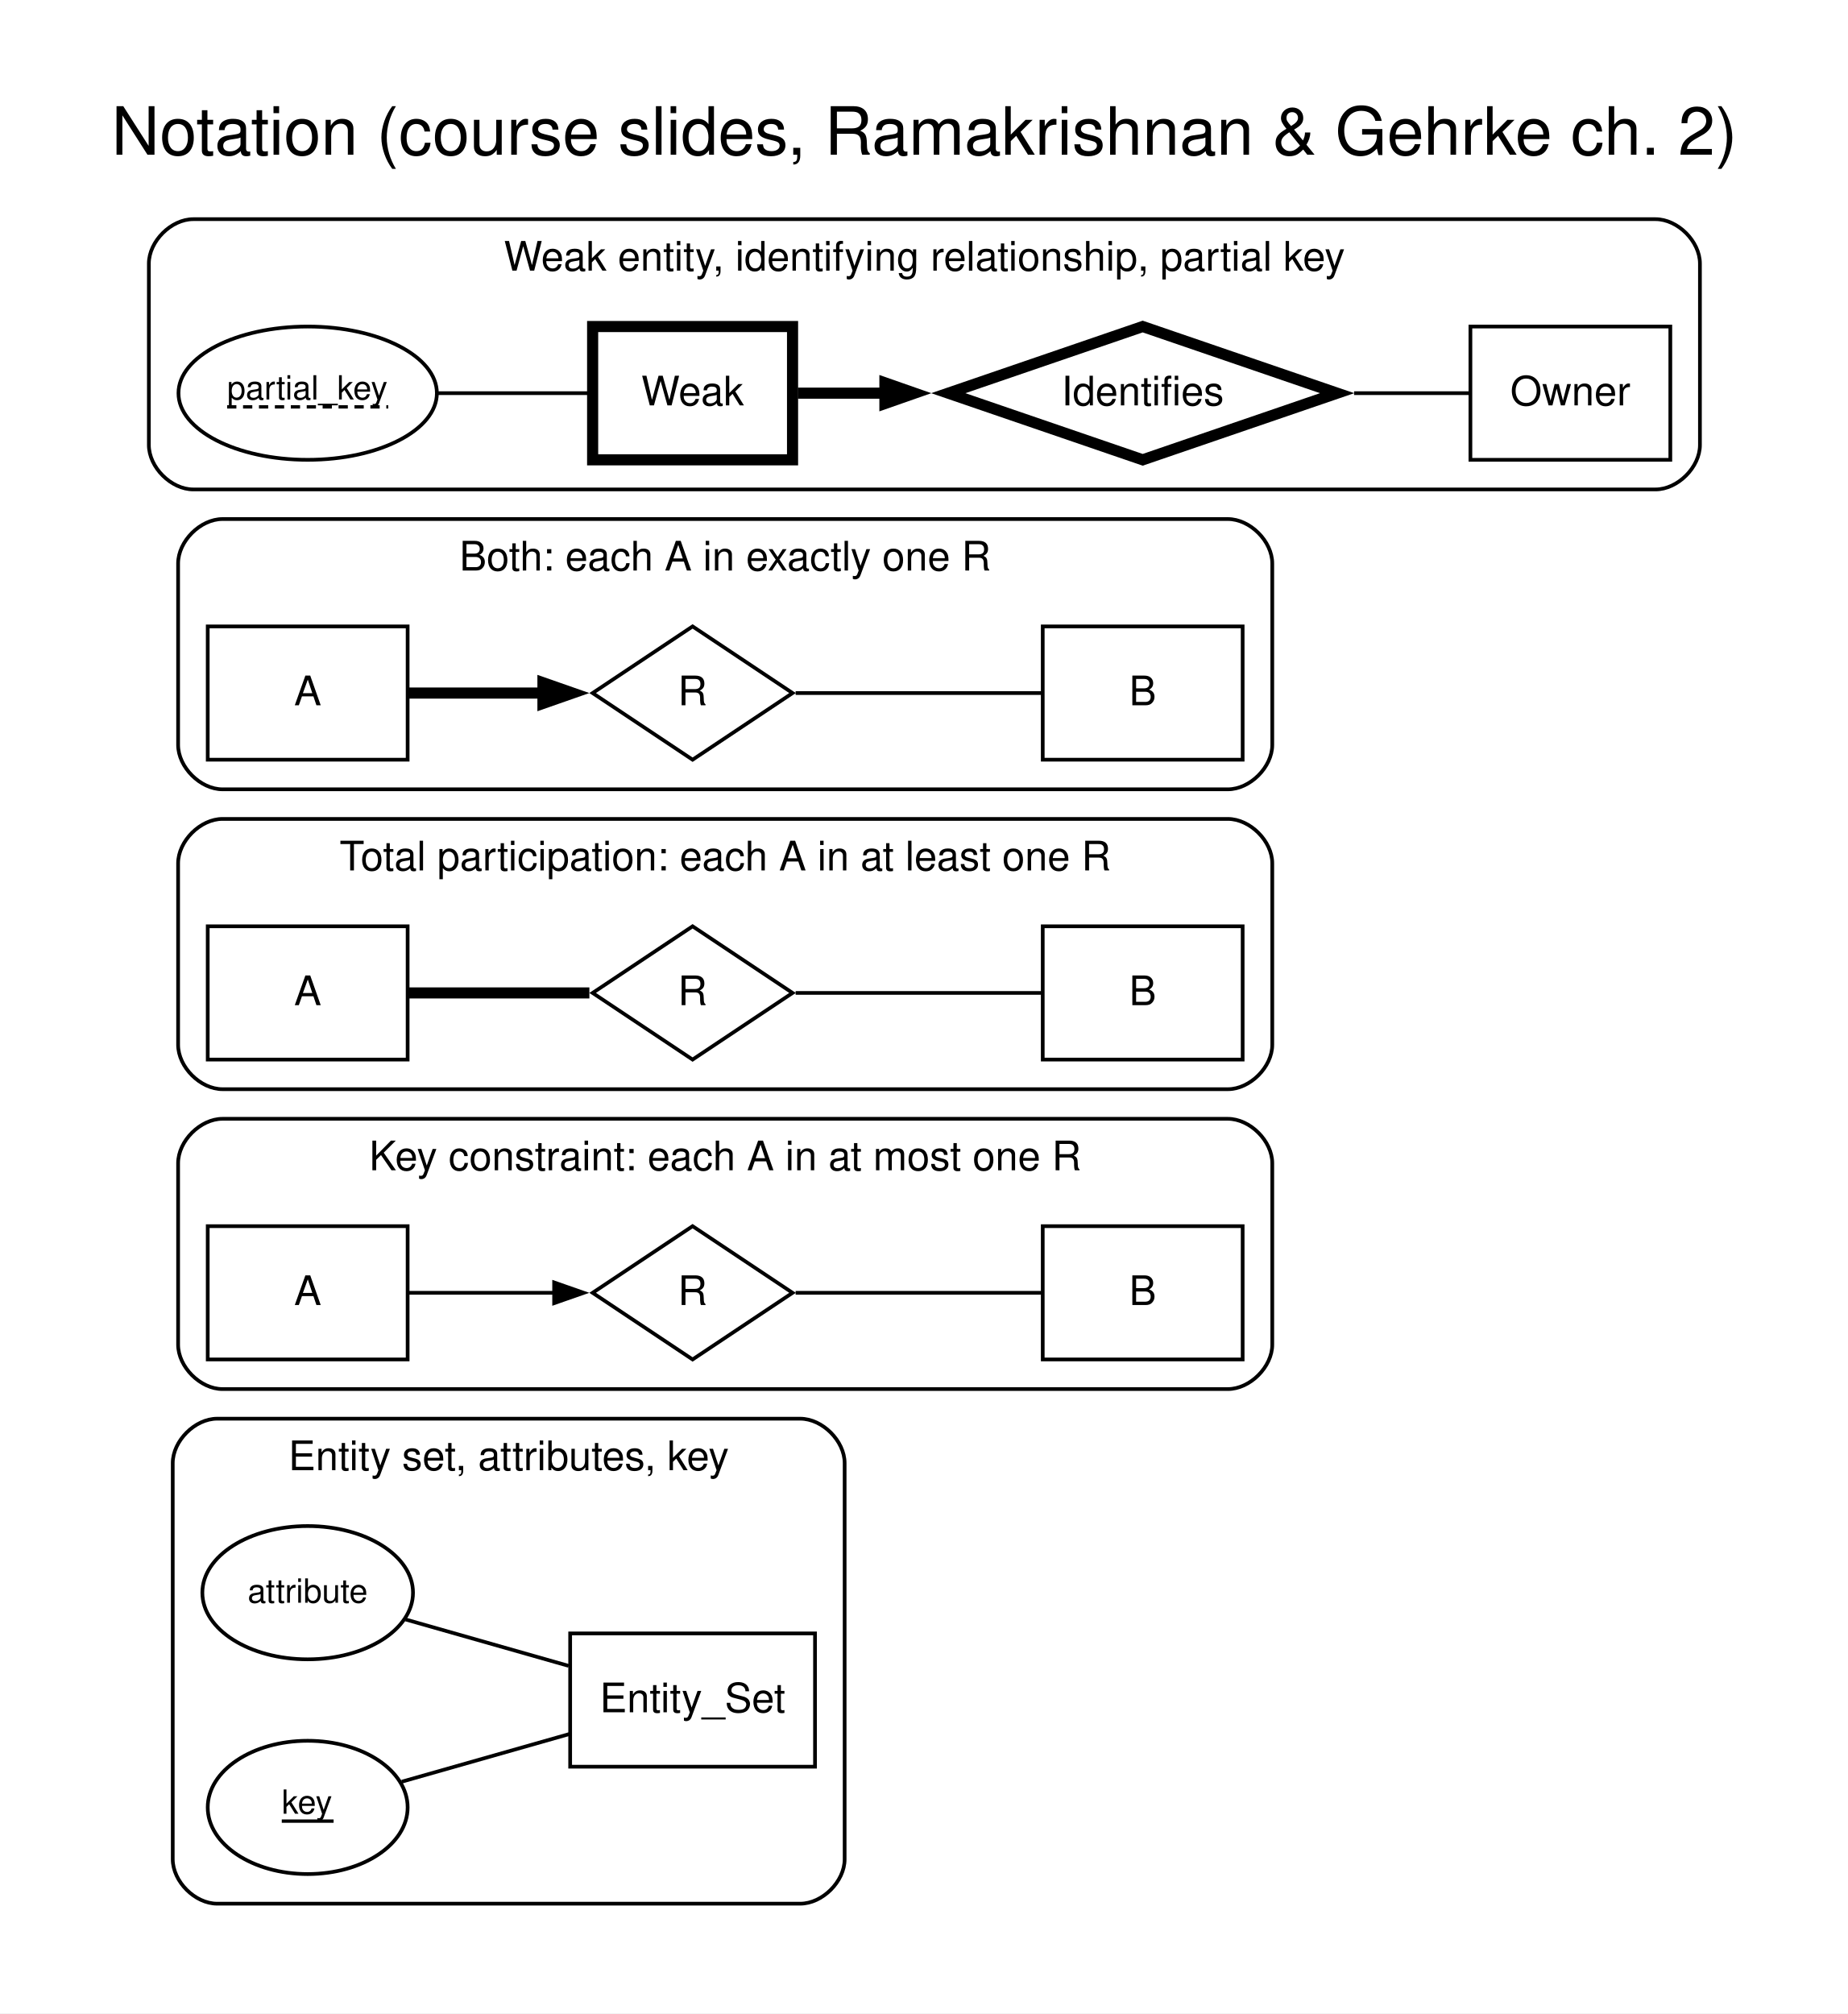
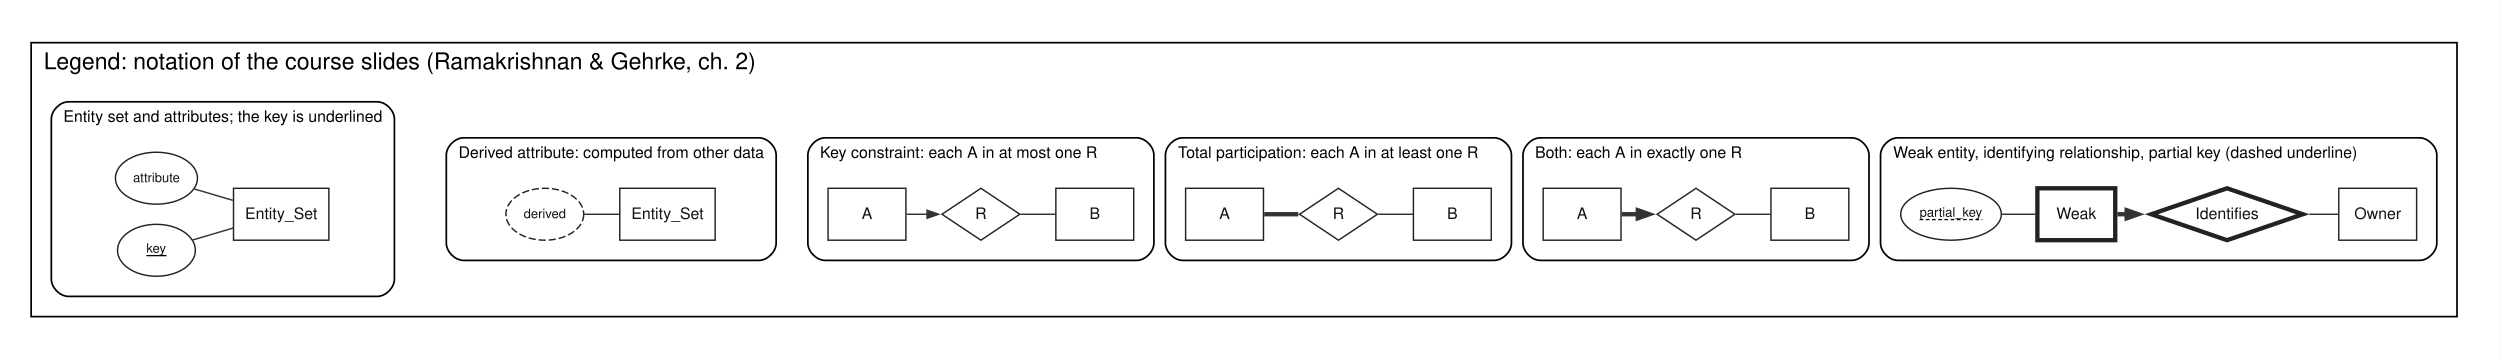
- <svg xmlns="http://www.w3.org/2000/svg" width="499pt" height="544pt" viewBox="0.00 0.00 499.00 544.00">
-   <g id="graph0" class="graph" transform="scale(1 1) rotate(0) translate(21.6 522.2)">
-     <polygon fill="white" stroke="none" points="-21.6,21.6 -21.6,-522.2 477.79,-522.2 477.79,21.6 -21.6,21.6" />
-     <text xml:space="preserve" text-anchor="middle" x="228.1" y="-480.4" font-family="Helvetica,sans-Serif" font-size="18.00">Notation (course slides, Ramakrishnan &amp; Gehrke ch. 2)</text>
+ <svg xmlns="http://www.w3.org/2000/svg" width="1734pt" height="249pt" viewBox="0.00 0.00 1734.00 249.00">
+   <g id="graph0" class="graph" transform="scale(1 1) rotate(0) translate(21.6 227.6)">
+     <polygon fill="white" stroke="none" points="-21.6,21.6 -21.6,-227.6 1712.17,-227.6 1712.17,21.6 -21.6,21.6" />
    <g id="clust1" class="cluster">
-       <path fill="none" stroke="black" d="M37.06,-8C37.06,-8 194.55,-8 194.55,-8 200.55,-8 206.55,-14 206.55,-20 206.55,-20 206.55,-127 206.55,-127 206.55,-133 200.55,-139 194.55,-139 194.55,-139 37.06,-139 37.06,-139 31.06,-139 25.06,-133 25.06,-127 25.06,-127 25.06,-20 25.06,-20 25.06,-14 31.06,-8 37.06,-8" />
-       <text xml:space="preserve" text-anchor="middle" x="115.8" y="-125.1" font-family="Helvetica,sans-Serif" font-size="11.00">Entity set, attributes, key</text>
+       <polygon fill="none" stroke="black" stroke-width="1.2" points="0,-8 0,-198 1682.57,-198 1682.57,-8 0,-8" />
+       <text xml:space="preserve" text-anchor="middle" x="255.69" y="-179.6" font-family="Helvetica,sans-Serif" font-size="16.00">Legend: notation of the course slides (Ramakrishnan &amp; Gehrke, ch. 2)</text>
    </g>
    <g id="clust2" class="cluster">
-       <path fill="none" stroke="black" d="M38.51,-147C38.51,-147 310.06,-147 310.06,-147 316.06,-147 322.06,-153 322.06,-159 322.06,-159 322.06,-208 322.06,-208 322.06,-214 316.06,-220 310.06,-220 310.06,-220 38.51,-220 38.51,-220 32.51,-220 26.51,-214 26.51,-208 26.51,-208 26.51,-159 26.51,-159 26.51,-153 32.51,-147 38.51,-147" />
-       <text xml:space="preserve" text-anchor="middle" x="174.29" y="-206.1" font-family="Helvetica,sans-Serif" font-size="11.00">Key constraint: each A in at most one R</text>
+       <path fill="none" stroke="black" stroke-width="1.2" d="M26,-22C26,-22 239.96,-22 239.96,-22 245.96,-22 251.96,-28 251.96,-34 251.96,-34 251.96,-145 251.96,-145 251.96,-151 245.96,-157 239.96,-157 239.96,-157 26,-157 26,-157 20,-157 14,-151 14,-145 14,-145 14,-34 14,-34 14,-28 20,-22 26,-22" />
+       <text xml:space="preserve" text-anchor="middle" x="132.98" y="-143.1" font-family="Helvetica,sans-Serif" font-size="11.00">Entity set and attributes; the key is underlined</text>
    </g>
    <g id="clust3" class="cluster">
-       <path fill="none" stroke="black" d="M38.51,-228C38.51,-228 310.06,-228 310.06,-228 316.06,-228 322.06,-234 322.06,-240 322.06,-240 322.06,-289 322.06,-289 322.06,-295 316.06,-301 310.06,-301 310.06,-301 38.51,-301 38.51,-301 32.51,-301 26.51,-295 26.51,-289 26.51,-289 26.51,-240 26.51,-240 26.51,-234 32.51,-228 38.51,-228" />
-       <text xml:space="preserve" text-anchor="middle" x="174.29" y="-287.1" font-family="Helvetica,sans-Serif" font-size="11.00">Total participation: each A in at least one R</text>
+       <path fill="none" stroke="black" stroke-width="1.2" d="M299.96,-47C299.96,-47 504.74,-47 504.74,-47 510.74,-47 516.74,-53 516.74,-59 516.74,-59 516.74,-120 516.74,-120 516.74,-126 510.74,-132 504.74,-132 504.74,-132 299.96,-132 299.96,-132 293.96,-132 287.96,-126 287.96,-120 287.96,-120 287.96,-59 287.96,-59 287.96,-53 293.96,-47 299.96,-47" />
+       <text xml:space="preserve" text-anchor="middle" x="402.35" y="-118.1" font-family="Helvetica,sans-Serif" font-size="11.00">Derived attribute: computed from other data</text>
    </g>
    <g id="clust4" class="cluster">
-       <path fill="none" stroke="black" d="M38.51,-309C38.51,-309 310.06,-309 310.06,-309 316.06,-309 322.06,-315 322.06,-321 322.06,-321 322.06,-370 322.06,-370 322.06,-376 316.06,-382 310.06,-382 310.06,-382 38.51,-382 38.51,-382 32.51,-382 26.51,-376 26.51,-370 26.51,-370 26.51,-321 26.51,-321 26.51,-315 32.51,-309 38.51,-309" />
-       <text xml:space="preserve" text-anchor="middle" x="174.29" y="-368.1" font-family="Helvetica,sans-Serif" font-size="11.00">Both: each A in exactly one R</text>
+       <path fill="none" stroke="black" stroke-width="1.2" d="M550.74,-47C550.74,-47 766.74,-47 766.74,-47 772.74,-47 778.74,-53 778.74,-59 778.74,-59 778.74,-120 778.74,-120 778.74,-126 772.74,-132 766.74,-132 766.74,-132 550.74,-132 550.74,-132 544.74,-132 538.74,-126 538.74,-120 538.74,-120 538.74,-59 538.74,-59 538.74,-53 544.74,-47 550.74,-47" />
+       <text xml:space="preserve" text-anchor="middle" x="643.34" y="-118.1" font-family="Helvetica,sans-Serif" font-size="11.00">Key constraint: each A in at most one R</text>
    </g>
    <g id="clust5" class="cluster">
-       <path fill="none" stroke="black" d="M30.61,-390C30.61,-390 425.58,-390 425.58,-390 431.58,-390 437.58,-396 437.58,-402 437.58,-402 437.58,-451 437.58,-451 437.58,-457 431.58,-463 425.58,-463 425.58,-463 30.61,-463 30.61,-463 24.61,-463 18.61,-457 18.61,-451 18.61,-451 18.61,-402 18.61,-402 18.61,-396 24.61,-390 30.61,-390" />
-       <text xml:space="preserve" text-anchor="middle" x="228.1" y="-449.1" font-family="Helvetica,sans-Serif" font-size="11.00">Weak entity, identifying relationship, partial key</text>
+       <path fill="none" stroke="black" stroke-width="1.2" d="M798.74,-47C798.74,-47 1014.74,-47 1014.74,-47 1020.74,-47 1026.74,-53 1026.74,-59 1026.74,-59 1026.74,-120 1026.74,-120 1026.74,-126 1020.74,-132 1014.74,-132 1014.74,-132 798.74,-132 798.74,-132 792.74,-132 786.74,-126 786.74,-120 786.74,-120 786.74,-59 786.74,-59 786.74,-53 792.74,-47 798.74,-47" />
+       <text xml:space="preserve" text-anchor="middle" x="899.6" y="-118.1" font-family="Helvetica,sans-Serif" font-size="11.00">Total participation: each A in at least one R</text>
+     </g>
+     <g id="clust6" class="cluster">
+       <path fill="none" stroke="black" stroke-width="1.2" d="M1046.74,-47C1046.74,-47 1262.74,-47 1262.74,-47 1268.74,-47 1274.74,-53 1274.74,-59 1274.74,-59 1274.74,-120 1274.74,-120 1274.74,-126 1268.74,-132 1262.74,-132 1262.74,-132 1046.74,-132 1046.74,-132 1040.74,-132 1034.74,-126 1034.74,-120 1034.74,-120 1034.74,-59 1034.74,-59 1034.74,-53 1040.74,-47 1046.74,-47" />
+       <text xml:space="preserve" text-anchor="middle" x="1114.89" y="-118.1" font-family="Helvetica,sans-Serif" font-size="11.00">Both: each A in exactly one R</text>
+     </g>
+     <g id="clust7" class="cluster">
+       <path fill="none" stroke="black" stroke-width="1.2" d="M1294.74,-47C1294.74,-47 1656.57,-47 1656.57,-47 1662.57,-47 1668.57,-53 1668.57,-59 1668.57,-59 1668.57,-120 1668.57,-120 1668.57,-126 1662.57,-132 1656.57,-132 1656.57,-132 1294.74,-132 1294.74,-132 1288.74,-132 1282.74,-126 1282.74,-120 1282.74,-120 1282.74,-59 1282.74,-59 1282.74,-53 1288.74,-47 1294.74,-47" />
+       <text xml:space="preserve" text-anchor="middle" x="1452.46" y="-118.1" font-family="Helvetica,sans-Serif" font-size="11.00">Weak entity, identifying relationship, partial key (dashed underline)</text>
    </g>
    <g id="node1" class="node">
-       <ellipse fill="none" stroke="black" cx="61.51" cy="-34" rx="27" ry="18" />
-       <text xml:space="preserve" text-anchor="start" x="54.51" y="-32.3" font-family="Helvetica,sans-Serif" font-size="9.00">key</text>
-       <line x1="54.51" y1="-30.30" x2="68.51" y2="-30.30" stroke="black" stroke-width="0.9" />
+       <ellipse fill="none" stroke="#222222" cx="86.91" cy="-54" rx="27" ry="18" />
+       <text xml:space="preserve" text-anchor="start" x="79.91" y="-52.3" font-family="Helvetica,sans-Serif" font-size="9.00" fill="#111111">key</text>
+       <line x1="79.91" y1="-50.30" x2="93.91" y2="-50.30" stroke="black" stroke-width="0.9" />
    </g>
    <g id="node3" class="node">
-       <polygon fill="none" stroke="black" points="198.55,-81 132.41,-81 132.41,-45 198.55,-45 198.55,-81" />
-       <text xml:space="preserve" text-anchor="middle" x="165.48" y="-59.7" font-family="Helvetica,sans-Serif" font-size="11.00">Entity_Set</text>
+       <polygon fill="none" stroke="#222222" points="206.5,-97 140.36,-97 140.36,-61 206.5,-61 206.5,-97" />
+       <text xml:space="preserve" text-anchor="middle" x="173.43" y="-75.7" font-family="Helvetica,sans-Serif" font-size="11.00" fill="#111111">Entity_Set</text>
    </g>
    <g id="edge1" class="edge">
-       <path fill="none" stroke="black" d="M86.93,-40.95C100.48,-44.8 117.51,-49.64 132.15,-53.81" />
+       <path fill="none" stroke="#333333" d="M111.9,-61.1C120.69,-63.7 130.78,-66.68 140.17,-69.46" />
    </g>
    <g id="node2" class="node">
-       <ellipse fill="none" stroke="black" cx="61.51" cy="-92" rx="28.45" ry="18" />
-       <text xml:space="preserve" text-anchor="middle" x="61.51" y="-89.3" font-family="Helvetica,sans-Serif" font-size="9.00">attribute</text>
+       <ellipse fill="none" stroke="#222222" cx="86.91" cy="-104" rx="28.45" ry="18" />
+       <text xml:space="preserve" text-anchor="middle" x="86.91" y="-101.3" font-family="Helvetica,sans-Serif" font-size="9.00" fill="#111111">attribute</text>
    </g>
    <g id="edge2" class="edge">
-       <path fill="none" stroke="black" d="M87.98,-84.76C101.31,-80.97 117.78,-76.28 132.01,-72.23" />
+       <path fill="none" stroke="#333333" d="M113.27,-96.5C121.63,-94.03 131.05,-91.24 139.88,-88.63" />
    </g>
    <g id="node4" class="node">
-       <polygon fill="none" stroke="black" points="88.51,-191 34.51,-191 34.51,-155 88.51,-155 88.51,-191" />
-       <text xml:space="preserve" text-anchor="middle" x="61.51" y="-169.7" font-family="Helvetica,sans-Serif" font-size="11.00">A</text>
+       <ellipse fill="none" stroke="#222222" stroke-dasharray="5,2" cx="356.28" cy="-79" rx="27" ry="18" />
+       <text xml:space="preserve" text-anchor="middle" x="356.28" y="-76.3" font-family="Helvetica,sans-Serif" font-size="9.00" fill="#111111">derived</text>
    </g>
    <g id="node5" class="node">
-       <polygon fill="none" stroke="black" points="165.48,-191 138.48,-173 165.48,-155 192.48,-173 165.48,-191" />
-       <text xml:space="preserve" text-anchor="middle" x="165.48" y="-169.7" font-family="Helvetica,sans-Serif" font-size="11.00">R</text>
+       <polygon fill="none" stroke="#222222" points="474.42,-97 408.28,-97 408.28,-61 474.42,-61 474.42,-97" />
+       <text xml:space="preserve" text-anchor="middle" x="441.35" y="-75.7" font-family="Helvetica,sans-Serif" font-size="11.00" fill="#111111">Entity_Set</text>
    </g>
    <g id="edge3" class="edge">
-       <path fill="none" stroke="black" d="M88.77,-173C100.83,-173 115.33,-173 128.39,-173" />
-       <polygon fill="black" stroke="black" points="128.08,-175.8 136.08,-173 128.08,-170.2 128.08,-175.8" />
+       <path fill="none" stroke="#333333" d="M383.56,-79C391.26,-79 399.78,-79 407.82,-79" />
    </g>
    <g id="node6" class="node">
-       <polygon fill="none" stroke="black" points="314.06,-191 260.06,-191 260.06,-155 314.06,-155 314.06,-191" />
-       <text xml:space="preserve" text-anchor="middle" x="287.06" y="-169.7" font-family="Helvetica,sans-Serif" font-size="11.00">B</text>
+       <polygon fill="none" stroke="#222222" points="606.74,-97 552.74,-97 552.74,-61 606.74,-61 606.74,-97" />
+       <text xml:space="preserve" text-anchor="middle" x="579.74" y="-75.7" font-family="Helvetica,sans-Serif" font-size="11.00" fill="#111111">A</text>
+     </g>
+     <g id="node7" class="node">
+       <polygon fill="none" stroke="#222222" points="658.74,-97 631.74,-79 658.74,-61 685.74,-79 658.74,-97" />
+       <text xml:space="preserve" text-anchor="middle" x="658.74" y="-75.7" font-family="Helvetica,sans-Serif" font-size="11.00" fill="#111111">R</text>
    </g>
    <g id="edge4" class="edge">
-       <path fill="none" stroke="black" d="M193.31,-173C213.15,-173 240.01,-173 259.73,-173" />
-     </g>
-     <g id="node7" class="node">
-       <polygon fill="none" stroke="black" points="88.51,-272 34.51,-272 34.51,-236 88.51,-236 88.51,-272" />
-       <text xml:space="preserve" text-anchor="middle" x="61.51" y="-250.7" font-family="Helvetica,sans-Serif" font-size="11.00">A</text>
+       <path fill="none" stroke="#333333" d="M607.24,-79C611.9,-79 616.83,-79 621.7,-79" />
+       <polygon fill="#333333" stroke="#333333" points="621.41,-81.8 629.41,-79 621.41,-76.2 621.41,-81.8" />
    </g>
    <g id="node8" class="node">
-       <polygon fill="none" stroke="black" points="165.48,-272 138.48,-254 165.48,-236 192.48,-254 165.48,-272" />
-       <text xml:space="preserve" text-anchor="middle" x="165.48" y="-250.7" font-family="Helvetica,sans-Serif" font-size="11.00">R</text>
+       <polygon fill="none" stroke="#222222" points="764.74,-97 710.74,-97 710.74,-61 764.74,-61 764.74,-97" />
+       <text xml:space="preserve" text-anchor="middle" x="737.74" y="-75.7" font-family="Helvetica,sans-Serif" font-size="11.00" fill="#111111">B</text>
    </g>
    <g id="edge5" class="edge">
-       <path fill="none" stroke="black" stroke-width="3" d="M88.77,-254C103.76,-254 122.51,-254 137.6,-254" />
+       <path fill="none" stroke="#333333" d="M686.24,-79C694.07,-79 702.63,-79 710.45,-79" />
    </g>
    <g id="node9" class="node">
-       <polygon fill="none" stroke="black" points="314.06,-272 260.06,-272 260.06,-236 314.06,-236 314.06,-272" />
-       <text xml:space="preserve" text-anchor="middle" x="287.06" y="-250.7" font-family="Helvetica,sans-Serif" font-size="11.00">B</text>
+       <polygon fill="none" stroke="#222222" points="854.74,-97 800.74,-97 800.74,-61 854.74,-61 854.74,-97" />
+       <text xml:space="preserve" text-anchor="middle" x="827.74" y="-75.7" font-family="Helvetica,sans-Serif" font-size="11.00" fill="#111111">A</text>
+     </g>
+     <g id="node10" class="node">
+       <polygon fill="none" stroke="#222222" points="906.74,-97 879.74,-79 906.74,-61 933.74,-79 906.74,-97" />
+       <text xml:space="preserve" text-anchor="middle" x="906.74" y="-75.7" font-family="Helvetica,sans-Serif" font-size="11.00" fill="#111111">R</text>
    </g>
    <g id="edge6" class="edge">
-       <path fill="none" stroke="black" d="M193.31,-254C213.15,-254 240.01,-254 259.73,-254" />
-     </g>
-     <g id="node10" class="node">
-       <polygon fill="none" stroke="black" points="88.51,-353 34.51,-353 34.51,-317 88.51,-317 88.51,-353" />
-       <text xml:space="preserve" text-anchor="middle" x="61.51" y="-331.7" font-family="Helvetica,sans-Serif" font-size="11.00">A</text>
+       <path fill="none" stroke="#333333" stroke-width="3" d="M855.24,-79C862.89,-79 871.25,-79 878.93,-79" />
    </g>
    <g id="node11" class="node">
-       <polygon fill="none" stroke="black" points="165.48,-353 138.48,-335 165.48,-317 192.48,-335 165.48,-353" />
-       <text xml:space="preserve" text-anchor="middle" x="165.48" y="-331.7" font-family="Helvetica,sans-Serif" font-size="11.00">R</text>
+       <polygon fill="none" stroke="#222222" points="1012.74,-97 958.74,-97 958.74,-61 1012.74,-61 1012.74,-97" />
+       <text xml:space="preserve" text-anchor="middle" x="985.74" y="-75.7" font-family="Helvetica,sans-Serif" font-size="11.00" fill="#111111">B</text>
    </g>
    <g id="edge7" class="edge">
-       <path fill="none" stroke="black" stroke-width="3" d="M88.77,-335C99.89,-335 113.09,-335 125.32,-335" />
-       <polygon fill="black" stroke="black" stroke-width="3" points="125.06,-337.8 133.06,-335 125.06,-332.2 125.06,-337.8" />
+       <path fill="none" stroke="#333333" d="M934.24,-79C942.07,-79 950.63,-79 958.45,-79" />
    </g>
    <g id="node12" class="node">
-       <polygon fill="none" stroke="black" points="314.06,-353 260.06,-353 260.06,-317 314.06,-317 314.06,-353" />
-       <text xml:space="preserve" text-anchor="middle" x="287.06" y="-331.7" font-family="Helvetica,sans-Serif" font-size="11.00">B</text>
+       <polygon fill="none" stroke="#222222" points="1102.74,-97 1048.74,-97 1048.74,-61 1102.74,-61 1102.74,-97" />
+       <text xml:space="preserve" text-anchor="middle" x="1075.74" y="-75.7" font-family="Helvetica,sans-Serif" font-size="11.00" fill="#111111">A</text>
+     </g>
+     <g id="node13" class="node">
+       <polygon fill="none" stroke="#222222" points="1154.74,-97 1127.74,-79 1154.74,-61 1181.74,-79 1154.74,-97" />
+       <text xml:space="preserve" text-anchor="middle" x="1154.74" y="-75.7" font-family="Helvetica,sans-Serif" font-size="11.00" fill="#111111">R</text>
    </g>
    <g id="edge8" class="edge">
-       <path fill="none" stroke="black" d="M193.31,-335C213.15,-335 240.01,-335 259.73,-335" />
-     </g>
-     <g id="node13" class="node">
-       <ellipse fill="none" stroke="black" cx="61.51" cy="-416" rx="34.9" ry="18" />
-       <text xml:space="preserve" text-anchor="start" x="39.75" y="-414.3" font-family="Helvetica,sans-Serif" font-size="9.00">partial_key</text>
-       <line x1="39.75" y1="-412.30" x2="83.27" y2="-412.30" stroke="black" stroke-width="0.9" stroke-dasharray="2.5,1.8" />
+       <path fill="none" stroke="#333333" stroke-width="3" d="M1103.24,-79C1106.94,-79 1110.82,-79 1114.7,-79" />
+       <polygon fill="#333333" stroke="#333333" stroke-width="3" points="1114.39,-81.8 1122.39,-79 1114.39,-76.2 1114.39,-81.8" />
    </g>
    <g id="node14" class="node">
-       <polygon fill="none" stroke="black" stroke-width="3" points="192.48,-434 138.48,-434 138.48,-398 192.48,-398 192.48,-434" />
-       <text xml:space="preserve" text-anchor="middle" x="165.48" y="-412.7" font-family="Helvetica,sans-Serif" font-size="11.00">Weak</text>
+       <polygon fill="none" stroke="#222222" points="1260.74,-97 1206.74,-97 1206.74,-61 1260.74,-61 1260.74,-97" />
+       <text xml:space="preserve" text-anchor="middle" x="1233.74" y="-75.7" font-family="Helvetica,sans-Serif" font-size="11.00" fill="#111111">B</text>
    </g>
    <g id="edge9" class="edge">
-       <path fill="none" stroke="black" d="M96.75,-416C109.94,-416 124.81,-416 137.25,-416" />
+       <path fill="none" stroke="#333333" d="M1182.24,-79C1190.07,-79 1198.63,-79 1206.45,-79" />
    </g>
    <g id="node15" class="node">
-       <polygon fill="none" stroke="black" stroke-width="3" points="287.06,-434 234.55,-416 287.06,-398 339.58,-416 287.06,-434" />
-       <text xml:space="preserve" text-anchor="middle" x="287.06" y="-412.7" font-family="Helvetica,sans-Serif" font-size="11.00">Identifies</text>
+       <ellipse fill="none" stroke="#222222" cx="1331.63" cy="-79" rx="34.9" ry="18" />
+       <text xml:space="preserve" text-anchor="start" x="1309.87" y="-77.3" font-family="Helvetica,sans-Serif" font-size="9.00" fill="#111111">partial_key</text>
+       <line x1="1309.87" y1="-75.30" x2="1353.39" y2="-75.30" stroke="black" stroke-width="0.9" stroke-dasharray="2.5,1.8" />
+     </g>
+     <g id="node16" class="node">
+       <polygon fill="none" stroke="#222222" stroke-width="3" points="1445.53,-97 1391.53,-97 1391.53,-61 1445.53,-61 1445.53,-97" />
+       <text xml:space="preserve" text-anchor="middle" x="1418.53" y="-75.7" font-family="Helvetica,sans-Serif" font-size="11.00" fill="#111111">Weak</text>
    </g>
    <g id="edge10" class="edge">
-       <path fill="none" stroke="black" stroke-width="3" d="M193.91,-416C201.14,-416 209.27,-416 217.63,-416" />
-       <polygon fill="black" stroke="black" stroke-width="3" points="217.43,-418.8 225.43,-416 217.43,-413.2 217.43,-418.8" />
+       <path fill="none" stroke="#333333" d="M1366.68,-79C1374.52,-79 1382.76,-79 1390.27,-79" />
    </g>
-     <g id="node16" class="node">
-       <polygon fill="none" stroke="black" points="429.58,-434 375.58,-434 375.58,-398 429.58,-398 429.58,-434" />
-       <text xml:space="preserve" text-anchor="middle" x="402.58" y="-412.7" font-family="Helvetica,sans-Serif" font-size="11.00">Owner</text>
+     <g id="node17" class="node">
+       <polygon fill="none" stroke="#222222" stroke-width="3" points="1523.05,-97 1470.53,-79 1523.05,-61 1575.57,-79 1523.05,-97" />
+       <text xml:space="preserve" text-anchor="middle" x="1523.05" y="-75.7" font-family="Helvetica,sans-Serif" font-size="11.00" fill="#111111">Identifies</text>
    </g>
    <g id="edge11" class="edge">
-       <path fill="none" stroke="black" d="M344.16,-416C354.99,-416 365.86,-416 375.18,-416" />
+       <path fill="none" stroke="#333333" stroke-width="3" d="M1447.01,-79C1449.14,-79 1451.34,-79 1453.59,-79" />
+       <polygon fill="#333333" stroke="#333333" stroke-width="3" points="1453.46,-81.8 1461.46,-79 1453.46,-76.2 1453.46,-81.8" />
+     </g>
+     <g id="node18" class="node">
+       <polygon fill="none" stroke="#222222" points="1654.57,-97 1600.57,-97 1600.57,-61 1654.57,-61 1654.57,-97" />
+       <text xml:space="preserve" text-anchor="middle" x="1627.57" y="-75.7" font-family="Helvetica,sans-Serif" font-size="11.00" fill="#111111">Owner</text>
+     </g>
+     <g id="edge12" class="edge">
+       <path fill="none" stroke="#333333" d="M1580.11,-79C1587.21,-79 1594.2,-79 1600.5,-79" />
    </g>
  </g>
</svg>
